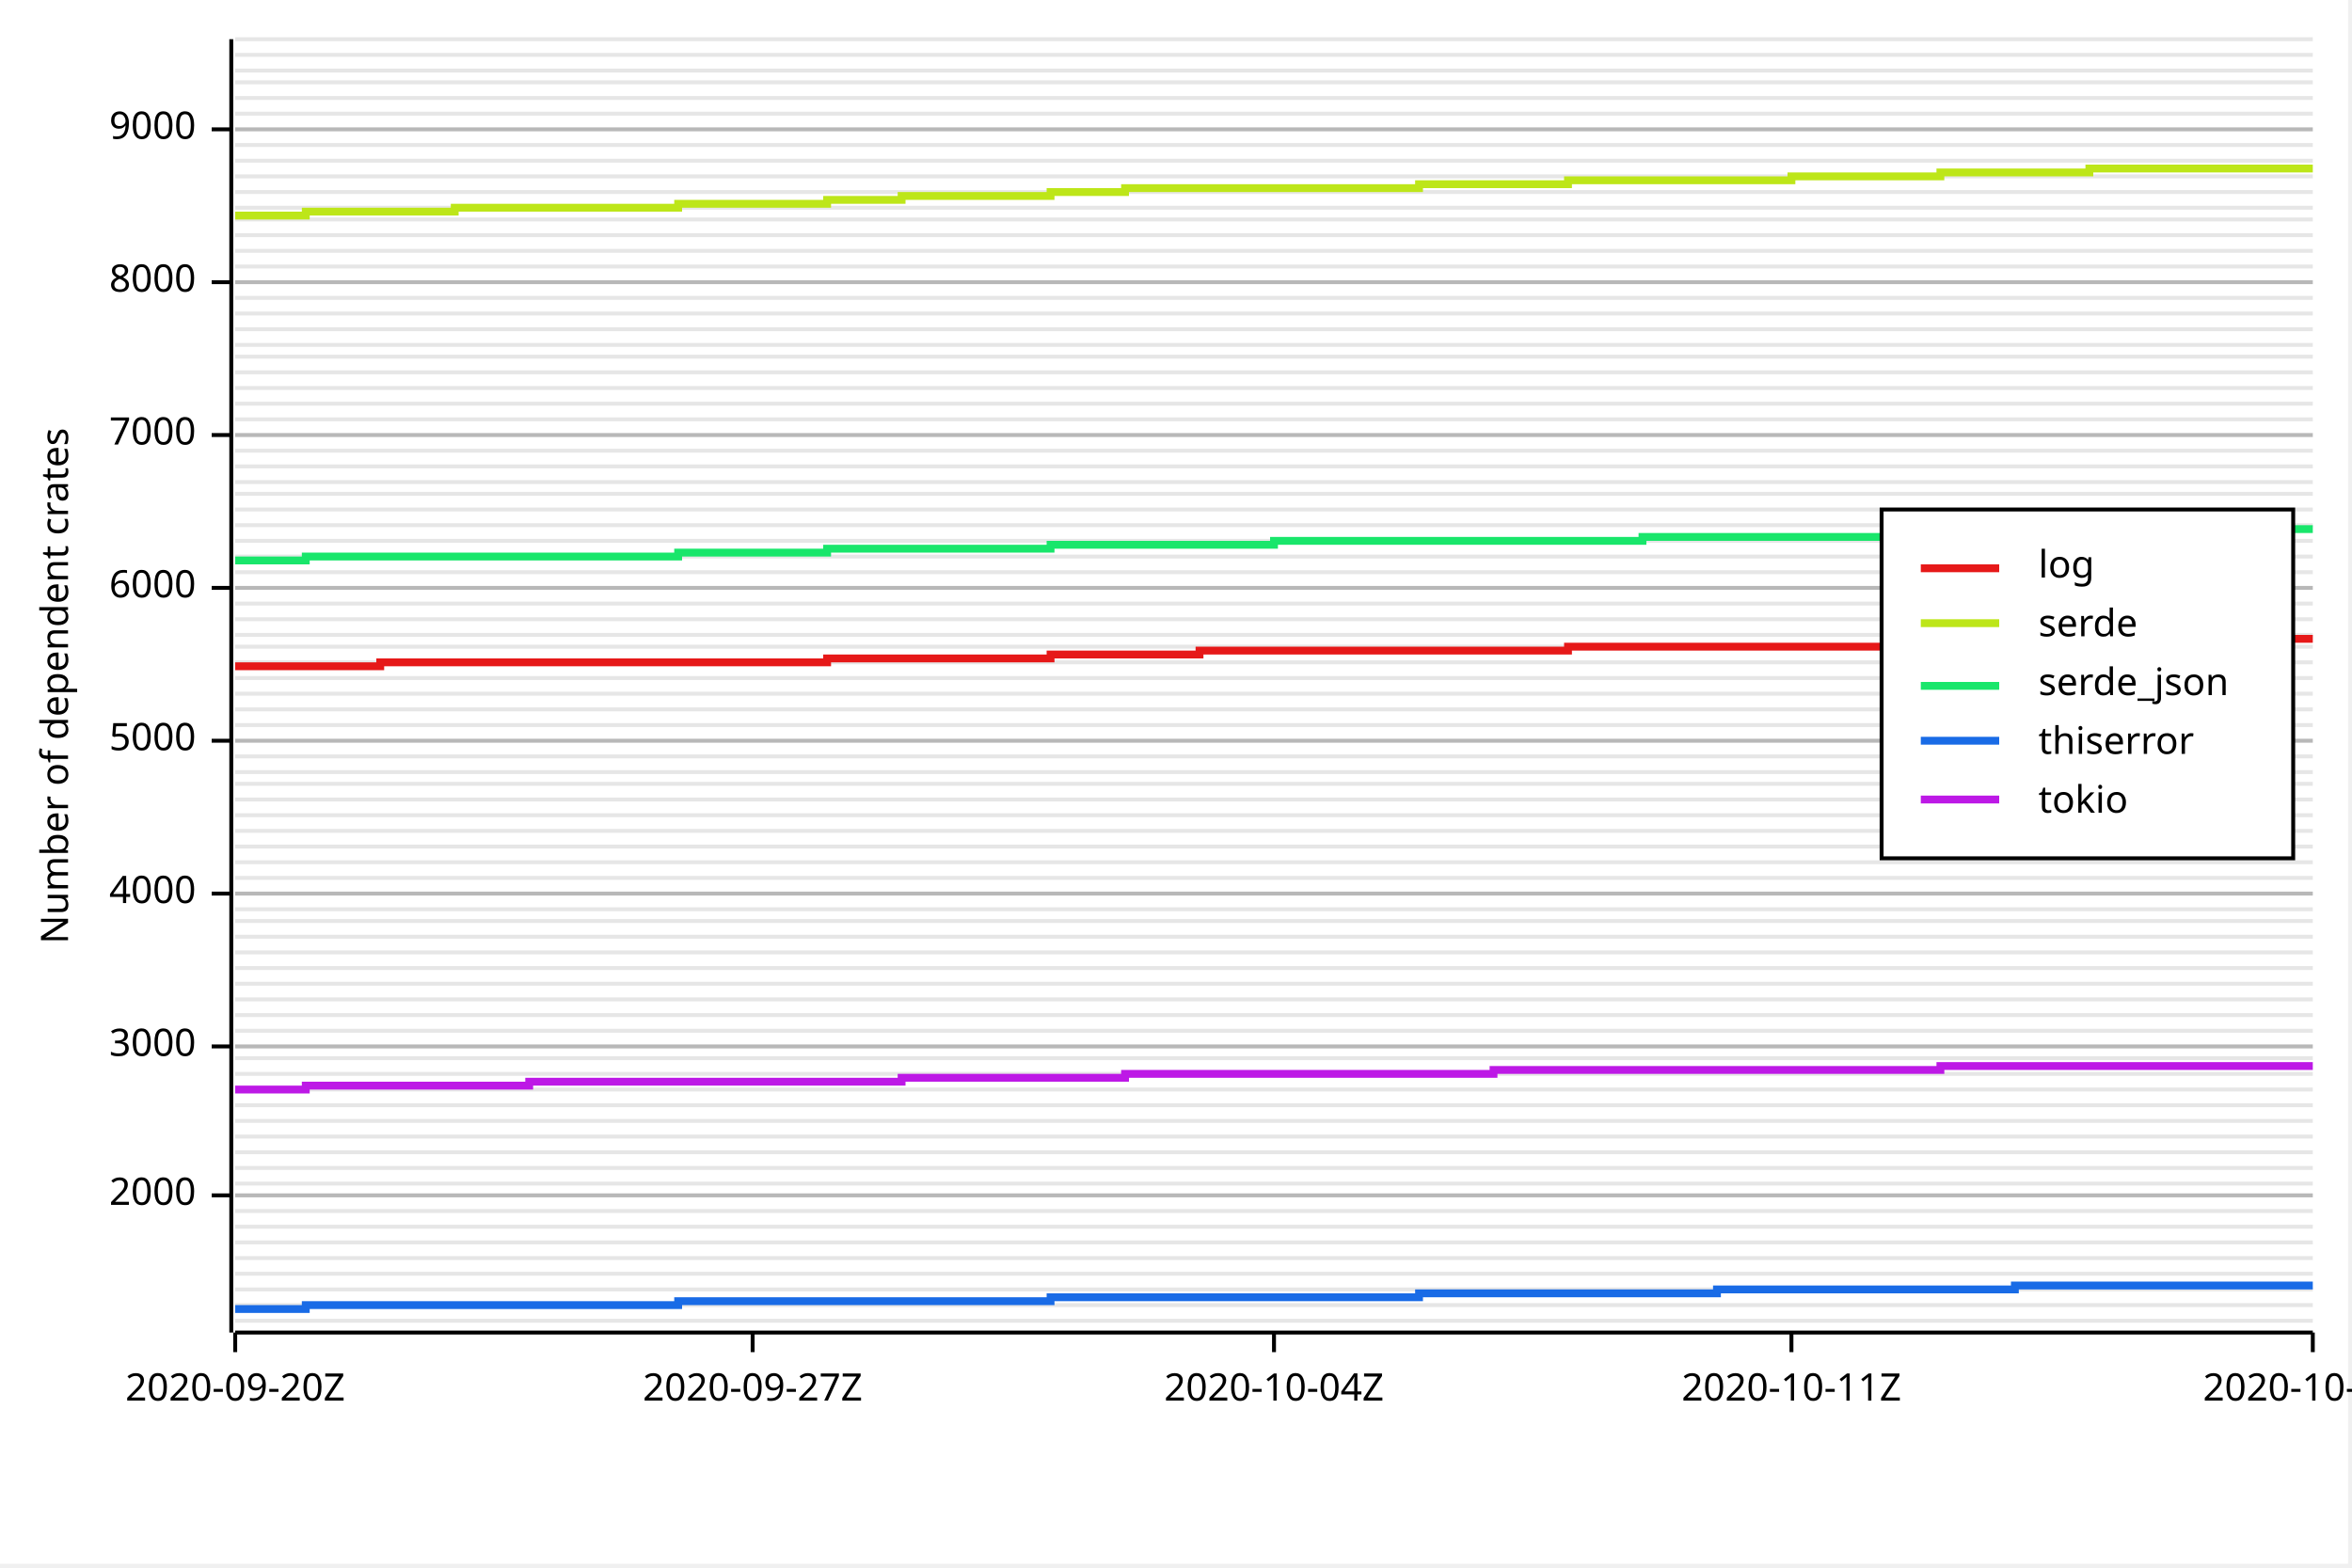
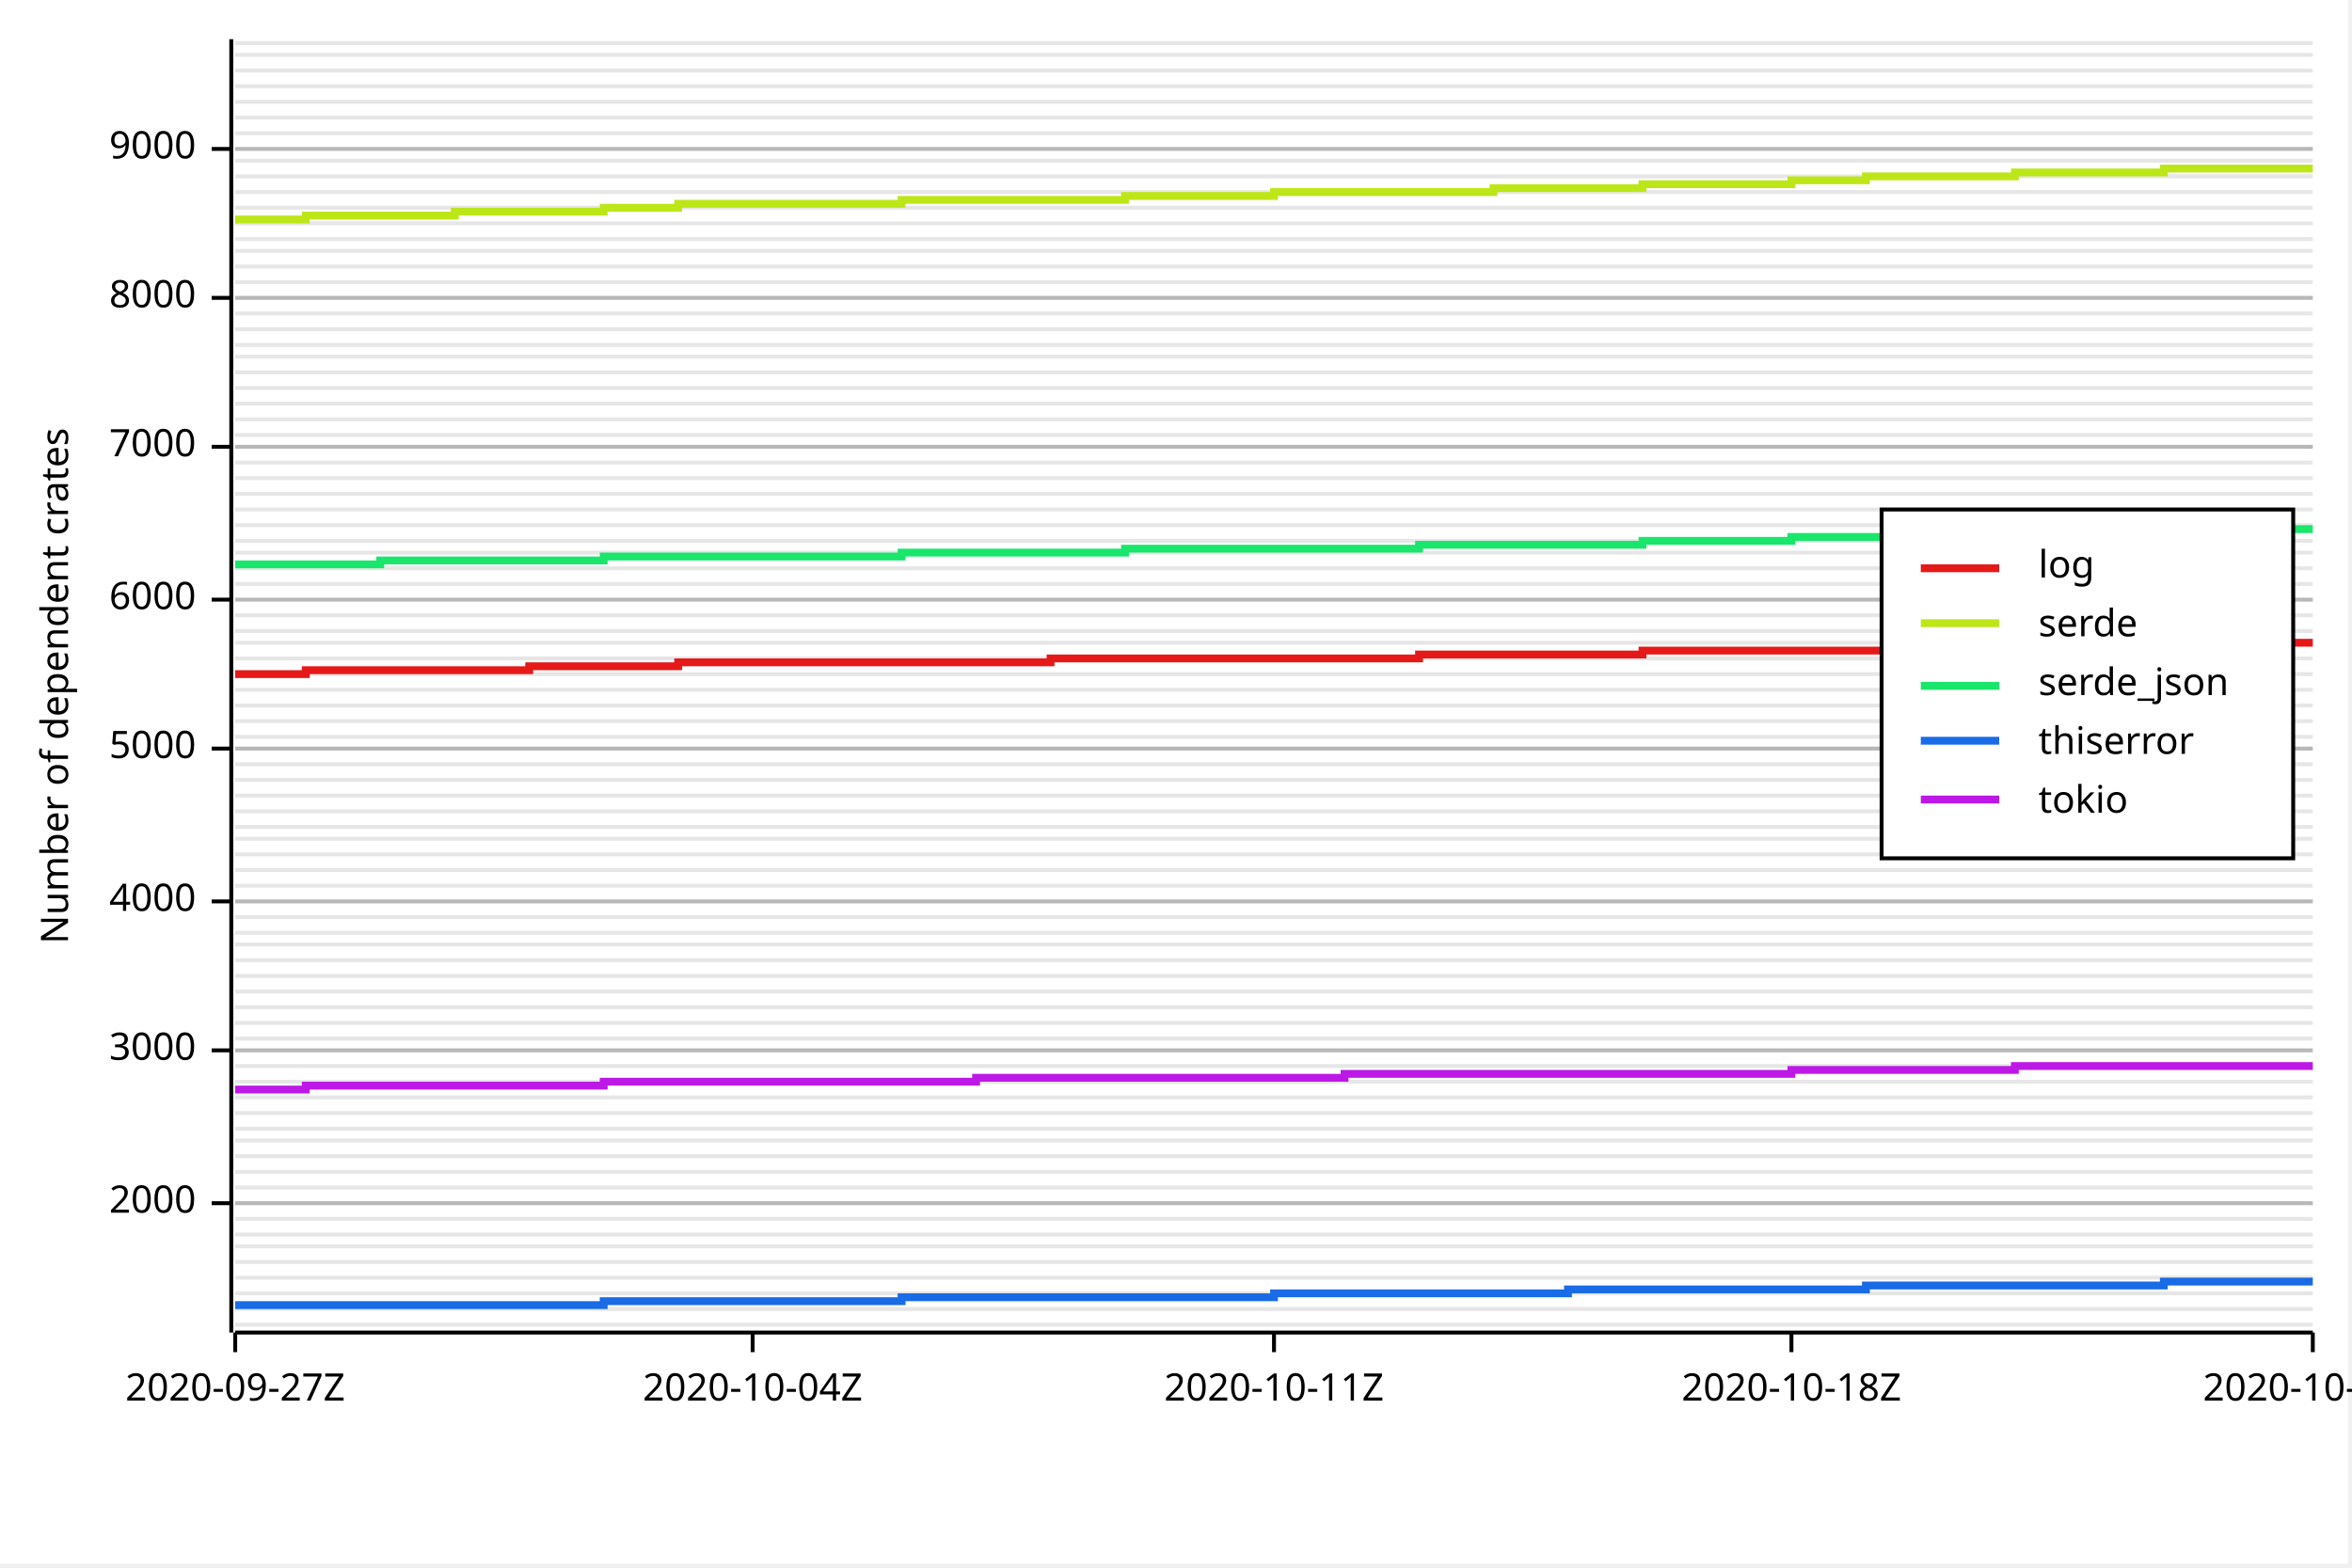
<svg xmlns="http://www.w3.org/2000/svg" width="600" height="400">
  <rect x="0" y="0" width="599" height="399" opacity="1" fill="#FFFFFF" stroke="none" />
-   <line opacity="0.1" stroke="#000000" stroke-width="1" x1="60" y1="337" x2="590" y2="337" />
-   <line opacity="0.1" stroke="#000000" stroke-width="1" x1="60" y1="333" x2="590" y2="333" />
-   <line opacity="0.1" stroke="#000000" stroke-width="1" x1="60" y1="329" x2="590" y2="329" />
-   <line opacity="0.1" stroke="#000000" stroke-width="1" x1="60" y1="325" x2="590" y2="325" />
-   <line opacity="0.1" stroke="#000000" stroke-width="1" x1="60" y1="321" x2="590" y2="321" />
-   <line opacity="0.1" stroke="#000000" stroke-width="1" x1="60" y1="317" x2="590" y2="317" />
-   <line opacity="0.1" stroke="#000000" stroke-width="1" x1="60" y1="313" x2="590" y2="313" />
-   <line opacity="0.1" stroke="#000000" stroke-width="1" x1="60" y1="309" x2="590" y2="309" />
-   <line opacity="0.1" stroke="#000000" stroke-width="1" x1="60" y1="305" x2="590" y2="305" />
-   <line opacity="0.1" stroke="#000000" stroke-width="1" x1="60" y1="302" x2="590" y2="302" />
-   <line opacity="0.1" stroke="#000000" stroke-width="1" x1="60" y1="298" x2="590" y2="298" />
-   <line opacity="0.1" stroke="#000000" stroke-width="1" x1="60" y1="294" x2="590" y2="294" />
-   <line opacity="0.1" stroke="#000000" stroke-width="1" x1="60" y1="290" x2="590" y2="290" />
-   <line opacity="0.1" stroke="#000000" stroke-width="1" x1="60" y1="286" x2="590" y2="286" />
-   <line opacity="0.1" stroke="#000000" stroke-width="1" x1="60" y1="282" x2="590" y2="282" />
-   <line opacity="0.1" stroke="#000000" stroke-width="1" x1="60" y1="278" x2="590" y2="278" />
-   <line opacity="0.1" stroke="#000000" stroke-width="1" x1="60" y1="274" x2="590" y2="274" />
-   <line opacity="0.1" stroke="#000000" stroke-width="1" x1="60" y1="270" x2="590" y2="270" />
-   <line opacity="0.1" stroke="#000000" stroke-width="1" x1="60" y1="267" x2="590" y2="267" />
-   <line opacity="0.1" stroke="#000000" stroke-width="1" x1="60" y1="263" x2="590" y2="263" />
-   <line opacity="0.1" stroke="#000000" stroke-width="1" x1="60" y1="259" x2="590" y2="259" />
-   <line opacity="0.1" stroke="#000000" stroke-width="1" x1="60" y1="255" x2="590" y2="255" />
-   <line opacity="0.1" stroke="#000000" stroke-width="1" x1="60" y1="251" x2="590" y2="251" />
-   <line opacity="0.1" stroke="#000000" stroke-width="1" x1="60" y1="247" x2="590" y2="247" />
-   <line opacity="0.1" stroke="#000000" stroke-width="1" x1="60" y1="243" x2="590" y2="243" />
-   <line opacity="0.1" stroke="#000000" stroke-width="1" x1="60" y1="239" x2="590" y2="239" />
-   <line opacity="0.1" stroke="#000000" stroke-width="1" x1="60" y1="235" x2="590" y2="235" />
-   <line opacity="0.1" stroke="#000000" stroke-width="1" x1="60" y1="232" x2="590" y2="232" />
-   <line opacity="0.1" stroke="#000000" stroke-width="1" x1="60" y1="228" x2="590" y2="228" />
-   <line opacity="0.1" stroke="#000000" stroke-width="1" x1="60" y1="224" x2="590" y2="224" />
-   <line opacity="0.1" stroke="#000000" stroke-width="1" x1="60" y1="220" x2="590" y2="220" />
-   <line opacity="0.1" stroke="#000000" stroke-width="1" x1="60" y1="216" x2="590" y2="216" />
-   <line opacity="0.1" stroke="#000000" stroke-width="1" x1="60" y1="212" x2="590" y2="212" />
-   <line opacity="0.1" stroke="#000000" stroke-width="1" x1="60" y1="208" x2="590" y2="208" />
-   <line opacity="0.1" stroke="#000000" stroke-width="1" x1="60" y1="204" x2="590" y2="204" />
-   <line opacity="0.1" stroke="#000000" stroke-width="1" x1="60" y1="200" x2="590" y2="200" />
-   <line opacity="0.1" stroke="#000000" stroke-width="1" x1="60" y1="197" x2="590" y2="197" />
-   <line opacity="0.1" stroke="#000000" stroke-width="1" x1="60" y1="193" x2="590" y2="193" />
-   <line opacity="0.1" stroke="#000000" stroke-width="1" x1="60" y1="189" x2="590" y2="189" />
-   <line opacity="0.1" stroke="#000000" stroke-width="1" x1="60" y1="185" x2="590" y2="185" />
-   <line opacity="0.1" stroke="#000000" stroke-width="1" x1="60" y1="181" x2="590" y2="181" />
-   <line opacity="0.1" stroke="#000000" stroke-width="1" x1="60" y1="177" x2="590" y2="177" />
-   <line opacity="0.1" stroke="#000000" stroke-width="1" x1="60" y1="173" x2="590" y2="173" />
-   <line opacity="0.1" stroke="#000000" stroke-width="1" x1="60" y1="169" x2="590" y2="169" />
-   <line opacity="0.1" stroke="#000000" stroke-width="1" x1="60" y1="165" x2="590" y2="165" />
-   <line opacity="0.1" stroke="#000000" stroke-width="1" x1="60" y1="162" x2="590" y2="162" />
-   <line opacity="0.1" stroke="#000000" stroke-width="1" x1="60" y1="158" x2="590" y2="158" />
-   <line opacity="0.1" stroke="#000000" stroke-width="1" x1="60" y1="154" x2="590" y2="154" />
-   <line opacity="0.1" stroke="#000000" stroke-width="1" x1="60" y1="150" x2="590" y2="150" />
-   <line opacity="0.1" stroke="#000000" stroke-width="1" x1="60" y1="146" x2="590" y2="146" />
-   <line opacity="0.1" stroke="#000000" stroke-width="1" x1="60" y1="142" x2="590" y2="142" />
+   <line opacity="0.1" stroke="#000000" stroke-width="1" x1="60" y1="338" x2="590" y2="338" />
+   <line opacity="0.1" stroke="#000000" stroke-width="1" x1="60" y1="334" x2="590" y2="334" />
+   <line opacity="0.1" stroke="#000000" stroke-width="1" x1="60" y1="330" x2="590" y2="330" />
+   <line opacity="0.1" stroke="#000000" stroke-width="1" x1="60" y1="326" x2="590" y2="326" />
+   <line opacity="0.1" stroke="#000000" stroke-width="1" x1="60" y1="322" x2="590" y2="322" />
+   <line opacity="0.1" stroke="#000000" stroke-width="1" x1="60" y1="318" x2="590" y2="318" />
+   <line opacity="0.1" stroke="#000000" stroke-width="1" x1="60" y1="315" x2="590" y2="315" />
+   <line opacity="0.1" stroke="#000000" stroke-width="1" x1="60" y1="311" x2="590" y2="311" />
+   <line opacity="0.1" stroke="#000000" stroke-width="1" x1="60" y1="307" x2="590" y2="307" />
+   <line opacity="0.1" stroke="#000000" stroke-width="1" x1="60" y1="303" x2="590" y2="303" />
+   <line opacity="0.1" stroke="#000000" stroke-width="1" x1="60" y1="299" x2="590" y2="299" />
+   <line opacity="0.1" stroke="#000000" stroke-width="1" x1="60" y1="295" x2="590" y2="295" />
+   <line opacity="0.1" stroke="#000000" stroke-width="1" x1="60" y1="291" x2="590" y2="291" />
+   <line opacity="0.1" stroke="#000000" stroke-width="1" x1="60" y1="288" x2="590" y2="288" />
+   <line opacity="0.1" stroke="#000000" stroke-width="1" x1="60" y1="284" x2="590" y2="284" />
+   <line opacity="0.1" stroke="#000000" stroke-width="1" x1="60" y1="280" x2="590" y2="280" />
+   <line opacity="0.1" stroke="#000000" stroke-width="1" x1="60" y1="276" x2="590" y2="276" />
+   <line opacity="0.1" stroke="#000000" stroke-width="1" x1="60" y1="272" x2="590" y2="272" />
+   <line opacity="0.1" stroke="#000000" stroke-width="1" x1="60" y1="268" x2="590" y2="268" />
+   <line opacity="0.1" stroke="#000000" stroke-width="1" x1="60" y1="265" x2="590" y2="265" />
+   <line opacity="0.1" stroke="#000000" stroke-width="1" x1="60" y1="261" x2="590" y2="261" />
+   <line opacity="0.1" stroke="#000000" stroke-width="1" x1="60" y1="257" x2="590" y2="257" />
+   <line opacity="0.1" stroke="#000000" stroke-width="1" x1="60" y1="253" x2="590" y2="253" />
+   <line opacity="0.1" stroke="#000000" stroke-width="1" x1="60" y1="249" x2="590" y2="249" />
+   <line opacity="0.1" stroke="#000000" stroke-width="1" x1="60" y1="245" x2="590" y2="245" />
+   <line opacity="0.1" stroke="#000000" stroke-width="1" x1="60" y1="241" x2="590" y2="241" />
+   <line opacity="0.1" stroke="#000000" stroke-width="1" x1="60" y1="238" x2="590" y2="238" />
+   <line opacity="0.1" stroke="#000000" stroke-width="1" x1="60" y1="234" x2="590" y2="234" />
+   <line opacity="0.1" stroke="#000000" stroke-width="1" x1="60" y1="230" x2="590" y2="230" />
+   <line opacity="0.1" stroke="#000000" stroke-width="1" x1="60" y1="226" x2="590" y2="226" />
+   <line opacity="0.1" stroke="#000000" stroke-width="1" x1="60" y1="222" x2="590" y2="222" />
+   <line opacity="0.1" stroke="#000000" stroke-width="1" x1="60" y1="218" x2="590" y2="218" />
+   <line opacity="0.1" stroke="#000000" stroke-width="1" x1="60" y1="214" x2="590" y2="214" />
+   <line opacity="0.1" stroke="#000000" stroke-width="1" x1="60" y1="211" x2="590" y2="211" />
+   <line opacity="0.1" stroke="#000000" stroke-width="1" x1="60" y1="207" x2="590" y2="207" />
+   <line opacity="0.1" stroke="#000000" stroke-width="1" x1="60" y1="203" x2="590" y2="203" />
+   <line opacity="0.1" stroke="#000000" stroke-width="1" x1="60" y1="199" x2="590" y2="199" />
+   <line opacity="0.1" stroke="#000000" stroke-width="1" x1="60" y1="195" x2="590" y2="195" />
+   <line opacity="0.1" stroke="#000000" stroke-width="1" x1="60" y1="191" x2="590" y2="191" />
+   <line opacity="0.1" stroke="#000000" stroke-width="1" x1="60" y1="188" x2="590" y2="188" />
+   <line opacity="0.1" stroke="#000000" stroke-width="1" x1="60" y1="184" x2="590" y2="184" />
+   <line opacity="0.1" stroke="#000000" stroke-width="1" x1="60" y1="180" x2="590" y2="180" />
+   <line opacity="0.1" stroke="#000000" stroke-width="1" x1="60" y1="176" x2="590" y2="176" />
+   <line opacity="0.1" stroke="#000000" stroke-width="1" x1="60" y1="172" x2="590" y2="172" />
+   <line opacity="0.1" stroke="#000000" stroke-width="1" x1="60" y1="168" x2="590" y2="168" />
+   <line opacity="0.1" stroke="#000000" stroke-width="1" x1="60" y1="164" x2="590" y2="164" />
+   <line opacity="0.1" stroke="#000000" stroke-width="1" x1="60" y1="161" x2="590" y2="161" />
+   <line opacity="0.1" stroke="#000000" stroke-width="1" x1="60" y1="157" x2="590" y2="157" />
+   <line opacity="0.1" stroke="#000000" stroke-width="1" x1="60" y1="153" x2="590" y2="153" />
+   <line opacity="0.1" stroke="#000000" stroke-width="1" x1="60" y1="149" x2="590" y2="149" />
+   <line opacity="0.1" stroke="#000000" stroke-width="1" x1="60" y1="145" x2="590" y2="145" />
+   <line opacity="0.1" stroke="#000000" stroke-width="1" x1="60" y1="141" x2="590" y2="141" />
  <line opacity="0.1" stroke="#000000" stroke-width="1" x1="60" y1="138" x2="590" y2="138" />
  <line opacity="0.1" stroke="#000000" stroke-width="1" x1="60" y1="134" x2="590" y2="134" />
  <line opacity="0.1" stroke="#000000" stroke-width="1" x1="60" y1="130" x2="590" y2="130" />
  <line opacity="0.1" stroke="#000000" stroke-width="1" x1="60" y1="126" x2="590" y2="126" />
-   <line opacity="0.1" stroke="#000000" stroke-width="1" x1="60" y1="123" x2="590" y2="123" />
-   <line opacity="0.1" stroke="#000000" stroke-width="1" x1="60" y1="119" x2="590" y2="119" />
-   <line opacity="0.1" stroke="#000000" stroke-width="1" x1="60" y1="115" x2="590" y2="115" />
+   <line opacity="0.1" stroke="#000000" stroke-width="1" x1="60" y1="122" x2="590" y2="122" />
+   <line opacity="0.1" stroke="#000000" stroke-width="1" x1="60" y1="118" x2="590" y2="118" />
+   <line opacity="0.1" stroke="#000000" stroke-width="1" x1="60" y1="114" x2="590" y2="114" />
  <line opacity="0.1" stroke="#000000" stroke-width="1" x1="60" y1="111" x2="590" y2="111" />
  <line opacity="0.1" stroke="#000000" stroke-width="1" x1="60" y1="107" x2="590" y2="107" />
  <line opacity="0.1" stroke="#000000" stroke-width="1" x1="60" y1="103" x2="590" y2="103" />
  <line opacity="0.1" stroke="#000000" stroke-width="1" x1="60" y1="99" x2="590" y2="99" />
  <line opacity="0.1" stroke="#000000" stroke-width="1" x1="60" y1="95" x2="590" y2="95" />
  <line opacity="0.1" stroke="#000000" stroke-width="1" x1="60" y1="91" x2="590" y2="91" />
  <line opacity="0.1" stroke="#000000" stroke-width="1" x1="60" y1="88" x2="590" y2="88" />
  <line opacity="0.1" stroke="#000000" stroke-width="1" x1="60" y1="84" x2="590" y2="84" />
  <line opacity="0.1" stroke="#000000" stroke-width="1" x1="60" y1="80" x2="590" y2="80" />
  <line opacity="0.1" stroke="#000000" stroke-width="1" x1="60" y1="76" x2="590" y2="76" />
  <line opacity="0.1" stroke="#000000" stroke-width="1" x1="60" y1="72" x2="590" y2="72" />
  <line opacity="0.1" stroke="#000000" stroke-width="1" x1="60" y1="68" x2="590" y2="68" />
  <line opacity="0.1" stroke="#000000" stroke-width="1" x1="60" y1="64" x2="590" y2="64" />
-   <line opacity="0.1" stroke="#000000" stroke-width="1" x1="60" y1="60" x2="590" y2="60" />
-   <line opacity="0.1" stroke="#000000" stroke-width="1" x1="60" y1="56" x2="590" y2="56" />
+   <line opacity="0.1" stroke="#000000" stroke-width="1" x1="60" y1="61" x2="590" y2="61" />
+   <line opacity="0.1" stroke="#000000" stroke-width="1" x1="60" y1="57" x2="590" y2="57" />
  <line opacity="0.1" stroke="#000000" stroke-width="1" x1="60" y1="53" x2="590" y2="53" />
  <line opacity="0.1" stroke="#000000" stroke-width="1" x1="60" y1="49" x2="590" y2="49" />
  <line opacity="0.1" stroke="#000000" stroke-width="1" x1="60" y1="45" x2="590" y2="45" />
  <line opacity="0.1" stroke="#000000" stroke-width="1" x1="60" y1="41" x2="590" y2="41" />
-   <line opacity="0.1" stroke="#000000" stroke-width="1" x1="60" y1="37" x2="590" y2="37" />
-   <line opacity="0.1" stroke="#000000" stroke-width="1" x1="60" y1="33" x2="590" y2="33" />
-   <line opacity="0.1" stroke="#000000" stroke-width="1" x1="60" y1="29" x2="590" y2="29" />
-   <line opacity="0.1" stroke="#000000" stroke-width="1" x1="60" y1="25" x2="590" y2="25" />
-   <line opacity="0.1" stroke="#000000" stroke-width="1" x1="60" y1="21" x2="590" y2="21" />
+   <line opacity="0.1" stroke="#000000" stroke-width="1" x1="60" y1="38" x2="590" y2="38" />
+   <line opacity="0.1" stroke="#000000" stroke-width="1" x1="60" y1="34" x2="590" y2="34" />
+   <line opacity="0.1" stroke="#000000" stroke-width="1" x1="60" y1="30" x2="590" y2="30" />
+   <line opacity="0.1" stroke="#000000" stroke-width="1" x1="60" y1="26" x2="590" y2="26" />
+   <line opacity="0.1" stroke="#000000" stroke-width="1" x1="60" y1="22" x2="590" y2="22" />
  <line opacity="0.1" stroke="#000000" stroke-width="1" x1="60" y1="18" x2="590" y2="18" />
  <line opacity="0.1" stroke="#000000" stroke-width="1" x1="60" y1="14" x2="590" y2="14" />
-   <line opacity="0.1" stroke="#000000" stroke-width="1" x1="60" y1="10" x2="590" y2="10" />
+   <line opacity="0.1" stroke="#000000" stroke-width="1" x1="60" y1="11" x2="590" y2="11" />
  <text x="10" y="175" dy="0.76em" text-anchor="middle" font-family="sans-serif" font-size="9.677" opacity="1" fill="#000000" transform="rotate(270, 10, 175)">
Number of dependent crates
</text>
-   <line opacity="0.2" stroke="#000000" stroke-width="1" x1="60" y1="305" x2="590" y2="305" />
-   <line opacity="0.2" stroke="#000000" stroke-width="1" x1="60" y1="267" x2="590" y2="267" />
-   <line opacity="0.2" stroke="#000000" stroke-width="1" x1="60" y1="228" x2="590" y2="228" />
-   <line opacity="0.2" stroke="#000000" stroke-width="1" x1="60" y1="189" x2="590" y2="189" />
-   <line opacity="0.2" stroke="#000000" stroke-width="1" x1="60" y1="150" x2="590" y2="150" />
-   <line opacity="0.2" stroke="#000000" stroke-width="1" x1="60" y1="111" x2="590" y2="111" />
-   <line opacity="0.2" stroke="#000000" stroke-width="1" x1="60" y1="72" x2="590" y2="72" />
-   <line opacity="0.2" stroke="#000000" stroke-width="1" x1="60" y1="33" x2="590" y2="33" />
+   <line opacity="0.2" stroke="#000000" stroke-width="1" x1="60" y1="307" x2="590" y2="307" />
+   <line opacity="0.2" stroke="#000000" stroke-width="1" x1="60" y1="268" x2="590" y2="268" />
+   <line opacity="0.2" stroke="#000000" stroke-width="1" x1="60" y1="230" x2="590" y2="230" />
+   <line opacity="0.2" stroke="#000000" stroke-width="1" x1="60" y1="191" x2="590" y2="191" />
+   <line opacity="0.2" stroke="#000000" stroke-width="1" x1="60" y1="153" x2="590" y2="153" />
+   <line opacity="0.2" stroke="#000000" stroke-width="1" x1="60" y1="114" x2="590" y2="114" />
+   <line opacity="0.2" stroke="#000000" stroke-width="1" x1="60" y1="76" x2="590" y2="76" />
+   <line opacity="0.2" stroke="#000000" stroke-width="1" x1="60" y1="38" x2="590" y2="38" />
  <polyline fill="none" opacity="1" stroke="#000000" stroke-width="1" points="59,10 59,340 " />
-   <text x="50" y="305" dy="0.5ex" text-anchor="end" font-family="sans-serif" font-size="9.677" opacity="1" fill="#000000">
+   <text x="50" y="307" dy="0.5ex" text-anchor="end" font-family="sans-serif" font-size="9.677" opacity="1" fill="#000000">
2000
</text>
-   <polyline fill="none" opacity="1" stroke="#000000" stroke-width="1" points="54,305 59,305 " />
-   <text x="50" y="267" dy="0.5ex" text-anchor="end" font-family="sans-serif" font-size="9.677" opacity="1" fill="#000000">
+   <polyline fill="none" opacity="1" stroke="#000000" stroke-width="1" points="54,307 59,307 " />
+   <text x="50" y="268" dy="0.5ex" text-anchor="end" font-family="sans-serif" font-size="9.677" opacity="1" fill="#000000">
3000
</text>
-   <polyline fill="none" opacity="1" stroke="#000000" stroke-width="1" points="54,267 59,267 " />
-   <text x="50" y="228" dy="0.5ex" text-anchor="end" font-family="sans-serif" font-size="9.677" opacity="1" fill="#000000">
+   <polyline fill="none" opacity="1" stroke="#000000" stroke-width="1" points="54,268 59,268 " />
+   <text x="50" y="230" dy="0.5ex" text-anchor="end" font-family="sans-serif" font-size="9.677" opacity="1" fill="#000000">
4000
</text>
-   <polyline fill="none" opacity="1" stroke="#000000" stroke-width="1" points="54,228 59,228 " />
-   <text x="50" y="189" dy="0.5ex" text-anchor="end" font-family="sans-serif" font-size="9.677" opacity="1" fill="#000000">
+   <polyline fill="none" opacity="1" stroke="#000000" stroke-width="1" points="54,230 59,230 " />
+   <text x="50" y="191" dy="0.5ex" text-anchor="end" font-family="sans-serif" font-size="9.677" opacity="1" fill="#000000">
5000
</text>
-   <polyline fill="none" opacity="1" stroke="#000000" stroke-width="1" points="54,189 59,189 " />
-   <text x="50" y="150" dy="0.5ex" text-anchor="end" font-family="sans-serif" font-size="9.677" opacity="1" fill="#000000">
+   <polyline fill="none" opacity="1" stroke="#000000" stroke-width="1" points="54,191 59,191 " />
+   <text x="50" y="153" dy="0.5ex" text-anchor="end" font-family="sans-serif" font-size="9.677" opacity="1" fill="#000000">
6000
</text>
-   <polyline fill="none" opacity="1" stroke="#000000" stroke-width="1" points="54,150 59,150 " />
-   <text x="50" y="111" dy="0.5ex" text-anchor="end" font-family="sans-serif" font-size="9.677" opacity="1" fill="#000000">
+   <polyline fill="none" opacity="1" stroke="#000000" stroke-width="1" points="54,153 59,153 " />
+   <text x="50" y="114" dy="0.5ex" text-anchor="end" font-family="sans-serif" font-size="9.677" opacity="1" fill="#000000">
7000
</text>
-   <polyline fill="none" opacity="1" stroke="#000000" stroke-width="1" points="54,111 59,111 " />
-   <text x="50" y="72" dy="0.5ex" text-anchor="end" font-family="sans-serif" font-size="9.677" opacity="1" fill="#000000">
+   <polyline fill="none" opacity="1" stroke="#000000" stroke-width="1" points="54,114 59,114 " />
+   <text x="50" y="76" dy="0.5ex" text-anchor="end" font-family="sans-serif" font-size="9.677" opacity="1" fill="#000000">
8000
</text>
-   <polyline fill="none" opacity="1" stroke="#000000" stroke-width="1" points="54,72 59,72 " />
-   <text x="50" y="33" dy="0.5ex" text-anchor="end" font-family="sans-serif" font-size="9.677" opacity="1" fill="#000000">
+   <polyline fill="none" opacity="1" stroke="#000000" stroke-width="1" points="54,76 59,76 " />
+   <text x="50" y="38" dy="0.5ex" text-anchor="end" font-family="sans-serif" font-size="9.677" opacity="1" fill="#000000">
9000
</text>
-   <polyline fill="none" opacity="1" stroke="#000000" stroke-width="1" points="54,33 59,33 " />
+   <polyline fill="none" opacity="1" stroke="#000000" stroke-width="1" points="54,38 59,38 " />
  <polyline fill="none" opacity="1" stroke="#000000" stroke-width="1" points="60,340 590,340 " />
  <text x="60" y="350" dy="0.76em" text-anchor="middle" font-family="sans-serif" font-size="9.677" opacity="1" fill="#000000">
- 2020-09-20Z
+ 2020-09-27Z
</text>
  <polyline fill="none" opacity="1" stroke="#000000" stroke-width="1" points="60,340 60,345 " />
  <text x="192" y="350" dy="0.76em" text-anchor="middle" font-family="sans-serif" font-size="9.677" opacity="1" fill="#000000">
- 2020-09-27Z
+ 2020-10-04Z
</text>
  <polyline fill="none" opacity="1" stroke="#000000" stroke-width="1" points="192,340 192,345 " />
  <text x="325" y="350" dy="0.76em" text-anchor="middle" font-family="sans-serif" font-size="9.677" opacity="1" fill="#000000">
- 2020-10-04Z
+ 2020-10-11Z
</text>
  <polyline fill="none" opacity="1" stroke="#000000" stroke-width="1" points="325,340 325,345 " />
  <text x="457" y="350" dy="0.76em" text-anchor="middle" font-family="sans-serif" font-size="9.677" opacity="1" fill="#000000">
- 2020-10-11Z
+ 2020-10-18Z
</text>
  <polyline fill="none" opacity="1" stroke="#000000" stroke-width="1" points="457,340 457,345 " />
  <text x="590" y="350" dy="0.76em" text-anchor="middle" font-family="sans-serif" font-size="9.677" opacity="1" fill="#000000">
- 2020-10-18Z
+ 2020-10-25Z
</text>
  <polyline fill="none" opacity="1" stroke="#000000" stroke-width="1" points="590,340 590,345 " />
-   <polyline fill="none" opacity="1" stroke="#E61919" stroke-width="2" points="60,170 78,170 78,170 97,170 97,169 116,169 116,169 135,169 135,169 154,169 154,169 173,169 173,169 192,169 192,169 211,169 211,168 230,168 230,168 249,168 249,168 268,168 268,167 287,167 287,167 306,167 306,166 325,166 325,166 343,166 343,166 362,166 362,166 381,166 381,166 400,166 400,165 419,165 419,165 438,165 438,165 457,165 457,165 476,165 476,165 495,165 495,164 514,164 514,164 533,164 533,164 552,164 552,163 571,163 571,163 590,163 " />
-   <polyline fill="none" opacity="1" stroke="#BDE619" stroke-width="2" points="60,55 78,55 78,54 97,54 97,54 116,54 116,53 135,53 135,53 154,53 154,53 173,53 173,52 192,52 192,52 211,52 211,51 230,51 230,50 249,50 249,50 268,50 268,49 287,49 287,48 306,48 306,48 325,48 325,48 343,48 343,48 362,48 362,47 381,47 381,47 400,47 400,46 419,46 419,46 438,46 438,46 457,46 457,45 476,45 476,45 495,45 495,44 514,44 514,44 533,44 533,43 552,43 552,43 571,43 571,43 590,43 " />
-   <polyline fill="none" opacity="1" stroke="#19E66B" stroke-width="2" points="60,143 78,143 78,142 97,142 97,142 116,142 116,142 135,142 135,142 154,142 154,142 173,142 173,141 192,141 192,141 211,141 211,140 230,140 230,140 249,140 249,140 268,140 268,139 287,139 287,139 306,139 306,139 325,139 325,138 343,138 343,138 362,138 362,138 381,138 381,138 400,138 400,138 419,138 419,137 438,137 438,137 457,137 457,137 476,137 476,137 495,137 495,136 514,136 514,136 533,136 533,135 552,135 552,135 571,135 571,135 590,135 " />
-   <polyline fill="none" opacity="1" stroke="#196BE6" stroke-width="2" points="60,334 78,334 78,333 97,333 97,333 116,333 116,333 135,333 135,333 154,333 154,333 173,333 173,332 192,332 192,332 211,332 211,332 230,332 230,332 249,332 249,332 268,332 268,331 287,331 287,331 306,331 306,331 325,331 325,331 343,331 343,331 362,331 362,330 381,330 381,330 400,330 400,330 419,330 419,330 438,330 438,329 457,329 457,329 476,329 476,329 495,329 495,329 514,329 514,328 533,328 533,328 552,328 552,328 571,328 571,328 590,328 " />
-   <polyline fill="none" opacity="1" stroke="#BD19E6" stroke-width="2" points="60,278 78,278 78,277 97,277 97,277 116,277 116,277 135,277 135,276 154,276 154,276 173,276 173,276 192,276 192,276 211,276 211,276 230,276 230,275 249,275 249,275 268,275 268,275 287,275 287,274 306,274 306,274 325,274 325,274 343,274 343,274 362,274 362,274 381,274 381,273 400,273 400,273 419,273 419,273 438,273 438,273 457,273 457,273 476,273 476,273 495,273 495,272 514,272 514,272 533,272 533,272 552,272 552,272 571,272 571,272 590,272 " />
+   <polyline fill="none" opacity="1" stroke="#E61919" stroke-width="2" points="60,172 60,172 78,172 78,171 97,171 97,171 116,171 116,171 135,171 135,170 154,170 154,170 173,170 173,169 192,169 192,169 211,169 211,169 230,169 230,169 249,169 249,169 268,169 268,168 287,168 287,168 306,168 306,168 325,168 325,168 343,168 343,168 362,168 362,167 381,167 381,167 400,167 400,167 419,167 419,166 438,166 438,166 457,166 457,166 476,166 476,166 495,166 495,165 514,165 514,165 533,165 533,165 552,165 552,164 571,164 571,164 590,164 " />
+   <polyline fill="none" opacity="1" stroke="#BDE619" stroke-width="2" points="60,56 60,56 78,56 78,55 97,55 97,55 116,55 116,54 135,54 135,54 154,54 154,53 173,53 173,52 192,52 192,52 211,52 211,52 230,52 230,51 249,51 249,51 268,51 268,51 287,51 287,50 306,50 306,50 325,50 325,49 343,49 343,49 362,49 362,49 381,49 381,48 400,48 400,48 419,48 419,47 438,47 438,47 457,47 457,46 476,46 476,45 495,45 495,45 514,45 514,44 533,44 533,44 552,44 552,43 571,43 571,43 590,43 " />
+   <polyline fill="none" opacity="1" stroke="#19E66B" stroke-width="2" points="60,144 60,144 78,144 78,144 97,144 97,143 116,143 116,143 135,143 135,143 154,143 154,142 173,142 173,142 192,142 192,142 211,142 211,142 230,142 230,141 249,141 249,141 268,141 268,141 287,141 287,140 306,140 306,140 325,140 325,140 343,140 343,140 362,140 362,139 381,139 381,139 400,139 400,139 419,139 419,138 438,138 438,138 457,138 457,137 476,137 476,137 495,137 495,137 514,137 514,137 533,137 533,136 552,136 552,136 571,136 571,135 590,135 " />
+   <polyline fill="none" opacity="1" stroke="#196BE6" stroke-width="2" points="60,333 60,333 78,333 78,333 97,333 97,333 116,333 116,333 135,333 135,333 154,333 154,332 173,332 173,332 192,332 192,332 211,332 211,332 230,332 230,331 249,331 249,331 268,331 268,331 287,331 287,331 306,331 306,331 325,331 325,330 343,330 343,330 362,330 362,330 381,330 381,330 400,330 400,329 419,329 419,329 438,329 438,329 457,329 457,329 476,329 476,328 495,328 495,328 514,328 514,328 533,328 533,328 552,328 552,327 571,327 571,327 590,327 " />
+   <polyline fill="none" opacity="1" stroke="#BD19E6" stroke-width="2" points="60,278 60,278 78,278 78,277 97,277 97,277 116,277 116,277 135,277 135,277 154,277 154,276 173,276 173,276 192,276 192,276 211,276 211,276 230,276 230,276 249,276 249,275 268,275 268,275 287,275 287,275 306,275 306,275 325,275 325,275 343,275 343,274 362,274 362,274 381,274 381,274 400,274 400,274 419,274 419,274 438,274 438,274 457,274 457,273 476,273 476,273 495,273 495,273 514,273 514,272 533,272 533,272 552,272 552,272 571,272 571,272 590,272 " />
  <rect x="480" y="130" width="105" height="89" opacity="1" fill="#FFFFFF" stroke="none" />
  <rect x="480" y="130" width="105" height="89" opacity="1" fill="none" stroke="#000000" />
  <text x="520" y="140" dy="0.76em" text-anchor="start" font-family="sans-serif" font-size="9.677" opacity="1" fill="#000000">
log
</text>
  <text x="520" y="155" dy="0.76em" text-anchor="start" font-family="sans-serif" font-size="9.677" opacity="1" fill="#000000">
serde
</text>
  <text x="520" y="170" dy="0.76em" text-anchor="start" font-family="sans-serif" font-size="9.677" opacity="1" fill="#000000">
serde_json
</text>
  <text x="520" y="185" dy="0.76em" text-anchor="start" font-family="sans-serif" font-size="9.677" opacity="1" fill="#000000">
thiserror
</text>
  <text x="520" y="200" dy="0.76em" text-anchor="start" font-family="sans-serif" font-size="9.677" opacity="1" fill="#000000">
tokio
</text>
  <polyline fill="none" opacity="1" stroke="#E61919" stroke-width="2" points="490,145 510,145 " />
  <polyline fill="none" opacity="1" stroke="#BDE619" stroke-width="2" points="490,159 510,159 " />
  <polyline fill="none" opacity="1" stroke="#19E66B" stroke-width="2" points="490,175 510,175 " />
  <polyline fill="none" opacity="1" stroke="#196BE6" stroke-width="2" points="490,189 510,189 " />
  <polyline fill="none" opacity="1" stroke="#BD19E6" stroke-width="2" points="490,204 510,204 " />
</svg>
